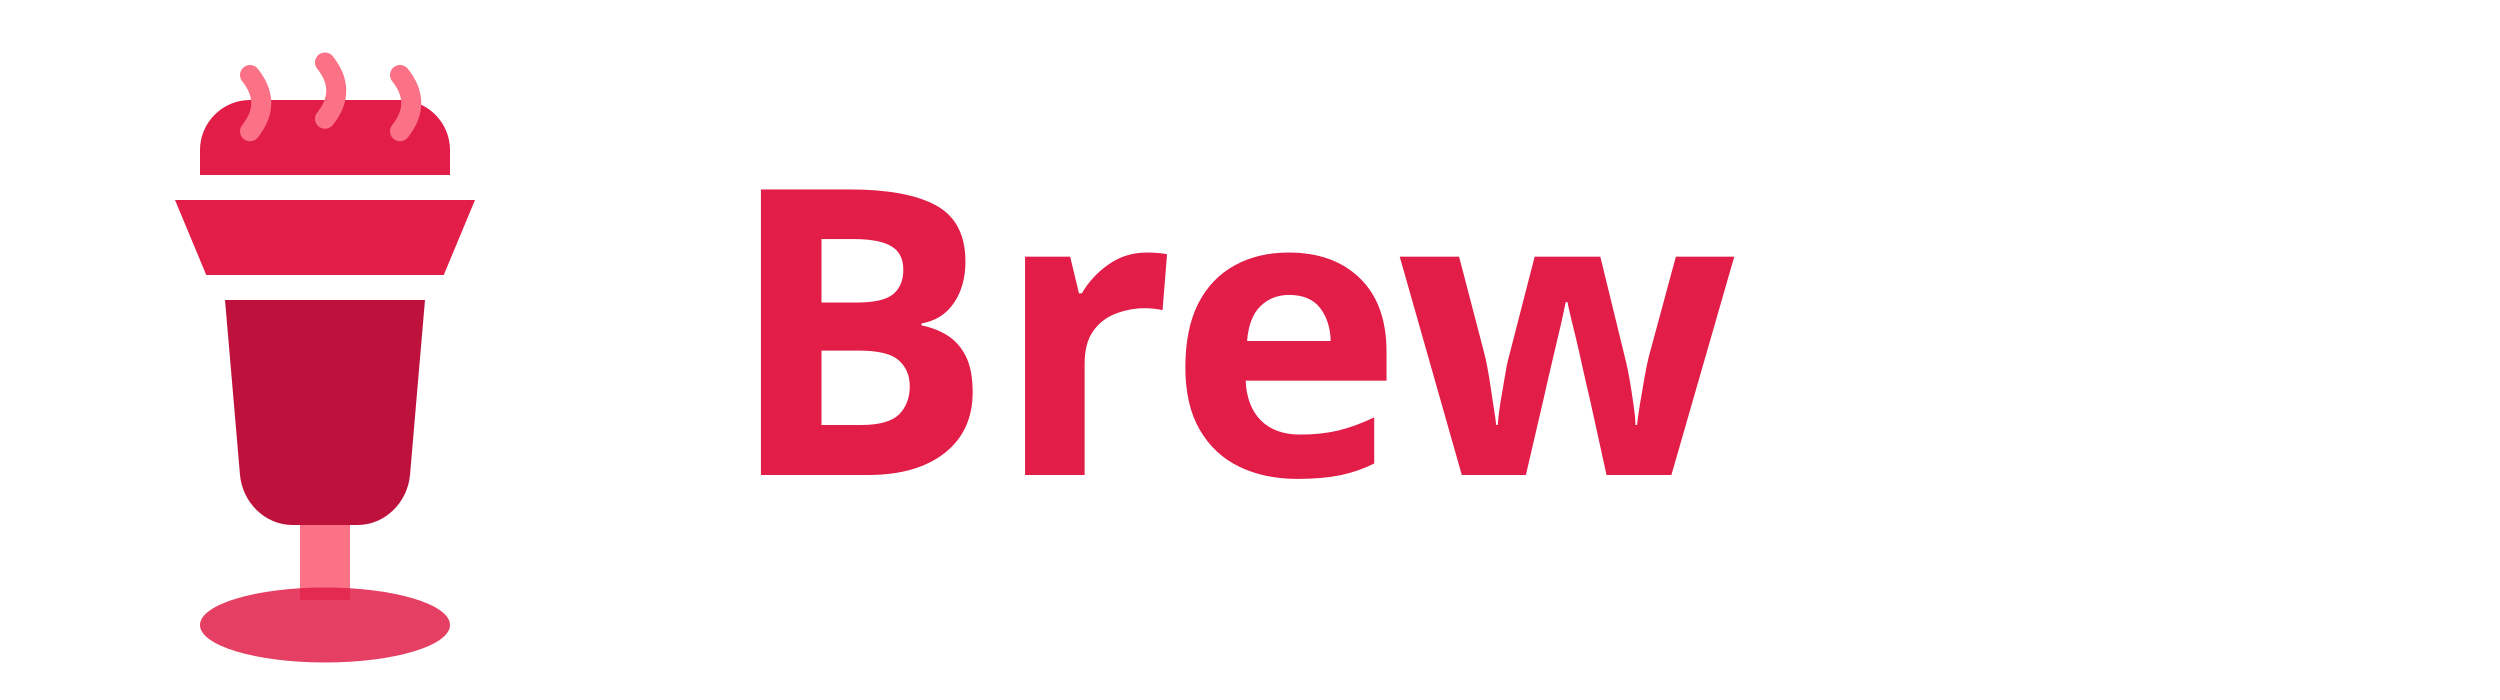
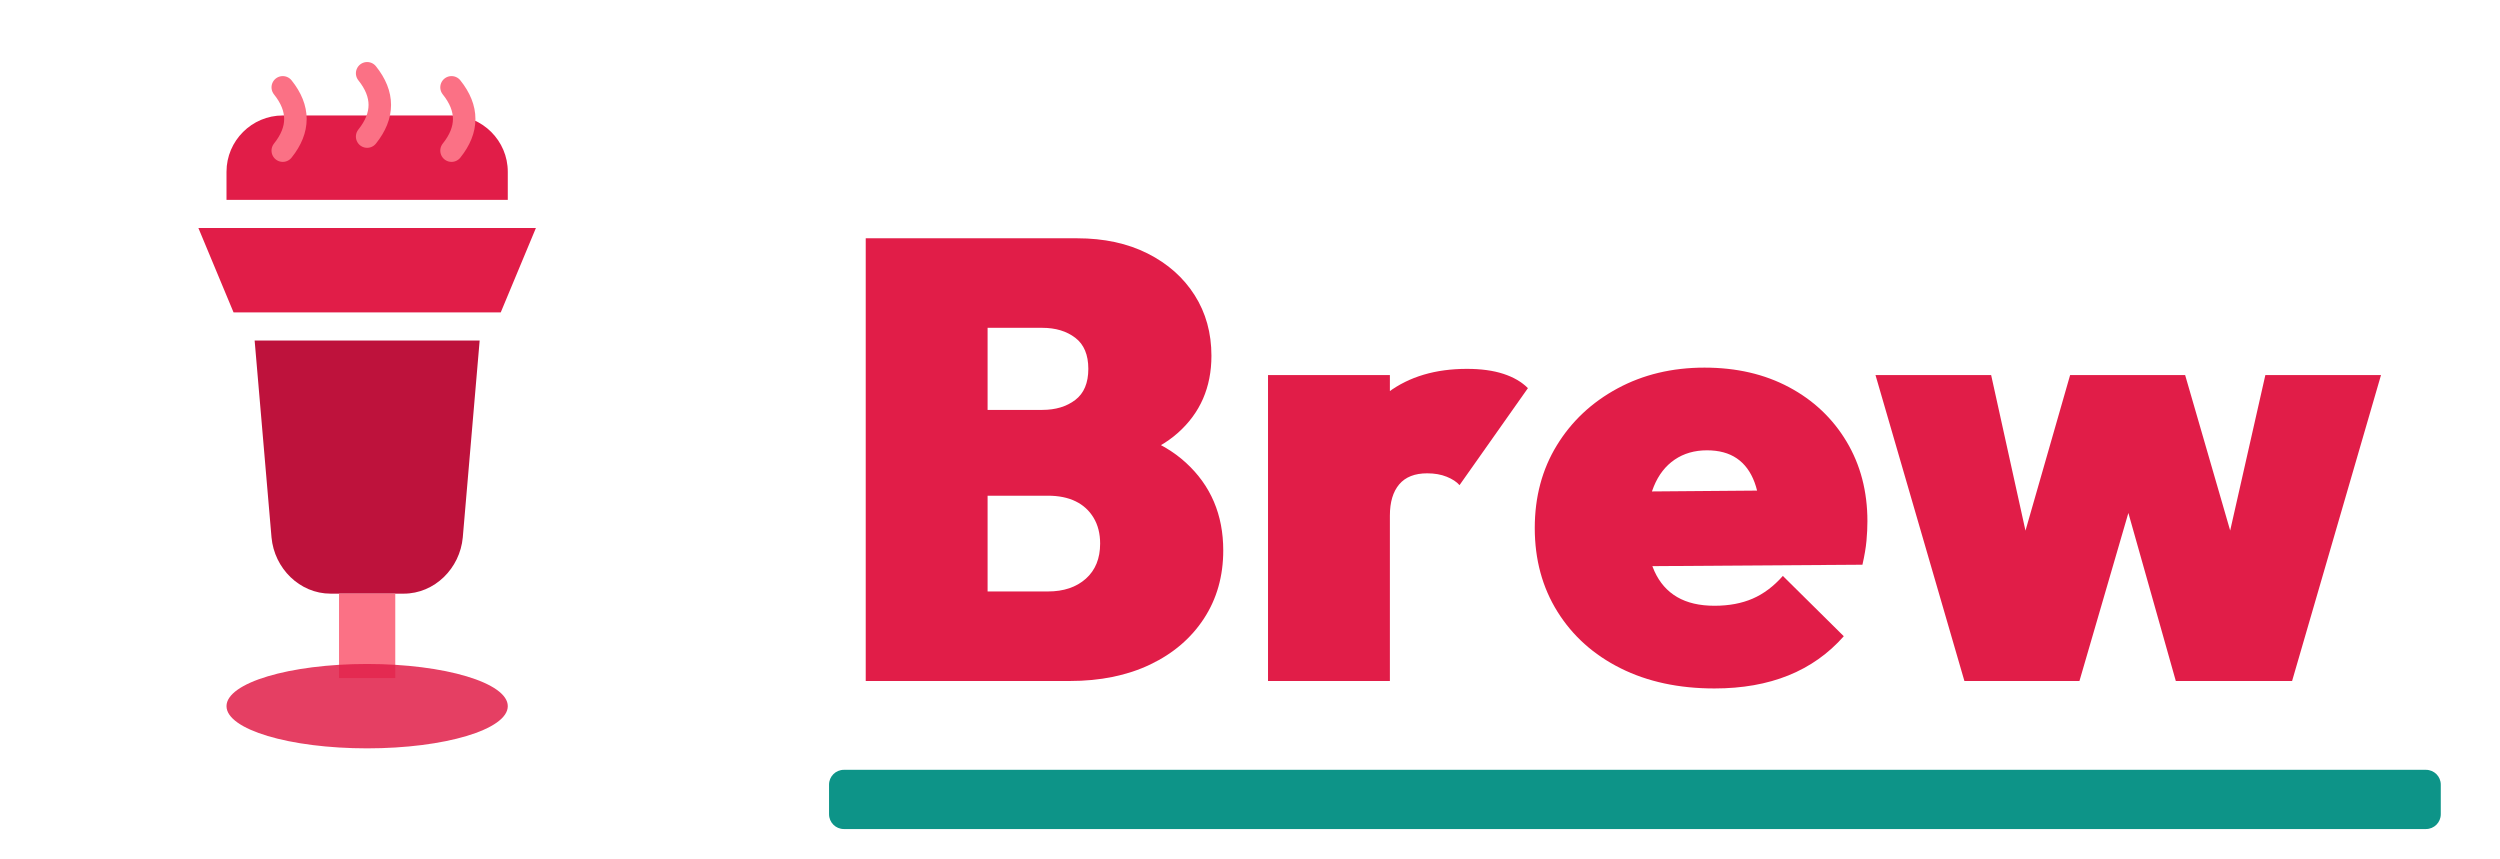
- <svg xmlns="http://www.w3.org/2000/svg" viewBox="0 0 200 56" fill="none" role="img" aria-label="Brew">
-   <g transform="translate(2,4)">
+ <svg xmlns="http://www.w3.org/2000/svg" viewBox="0 0 168.87 58.00" fill="none" role="img" aria-label="Brew">
+   <g transform="translate(2,4) scale(0.95)">
    <path fill="#E11D48" d="M14 8c0-2.2 1.8-4 4-4h12c2.2 0 4 1.8 4 4v2H14V8z" />
    <path fill="#E11D48" d="M12 12h24l-2.5 6H14.5L12 12z" />
    <path fill="#BE123C" d="M16 20h16l-1.2 14c-.2 2.2-2 4-4.2 4h-5.2c-2.2 0-4-1.8-4.2-4L16 20z" />
    <path fill="#FB7185" d="M22 38h4v6h-4z" />
    <ellipse cx="24" cy="46" rx="10" ry="3" fill="#E11D48" opacity=".85" />
    <path stroke="#FB7185" stroke-width="1.6" stroke-linecap="round" fill="none" d="M18 2c1.2 1.5 1.2 3 0 4.5M24 1c1.2 1.5 1.2 3 0 4.5M30 2c1.2 1.5 1.2 3 0 4.5" />
  </g>
-   <text x="58" y="38" font-family="Outfit, IBM Plex Sans, system-ui, sans-serif" font-size="32" font-weight="700" fill="#E11D48">Brew</text>
+   <path fill="#E11D48" d="M65.282 46.0V39.952H70.784Q72.38 39.952 73.346 39.091Q74.312 38.23 74.312 36.718Q74.312 35.71 73.871 34.975Q73.43 34.24 72.653 33.862Q71.876 33.484 70.784 33.484H65.282V27.688H70.406Q71.75 27.688 72.632 27.016Q73.514 26.344 73.514 24.916Q73.514 23.488 72.632 22.816Q71.75 22.144 70.406 22.144H65.282V16.096H72.758Q75.488 16.096 77.525 17.125Q79.562 18.154 80.696 19.939Q81.83 21.724 81.83 24.034Q81.83 27.226 79.562 29.242Q77.294 31.258 72.926 31.552L72.842 28.654Q77.588 28.948 80.108 31.258Q82.628 33.568 82.628 37.18Q82.628 39.784 81.326 41.779Q80.024 43.774 77.693 44.887Q75.362 46.0 72.254 46.0ZM58.478 46.0V16.096H66.71V46.0Z" />
+   <path fill="#E11D48" d="M85.652 46.0V25.336H93.884V46.0ZM93.884 34.828 90.062 31.426Q91.658 28.066 93.779 26.491Q95.899 24.916 99.092 24.916Q100.52 24.916 101.549 25.252Q102.578 25.588 103.208 26.218L98.588 32.77Q98.294 32.434 97.722 32.203Q97.151 31.972 96.404 31.972Q95.144 31.972 94.514 32.717Q93.884 33.463 93.884 34.828Z" />
+   <path fill="#E11D48" d="M115.808 46.504Q112.196 46.504 109.466 45.139Q106.736 43.774 105.203 41.317Q103.67 38.86 103.67 35.668Q103.67 32.518 105.161 30.082Q106.652 27.646 109.256 26.239Q111.86 24.832 115.136 24.832Q118.37 24.832 120.848 26.155Q123.326 27.478 124.733 29.83Q126.14 32.182 126.14 35.206Q126.14 35.836 126.077 36.529Q126.014 37.222 125.804 38.146L107.156 38.272V33.232L122.738 33.106L118.916 35.332Q118.916 33.652 118.517 32.581Q118.118 31.51 117.32 30.964Q116.522 30.418 115.304 30.418Q114.044 30.418 113.12 31.048Q112.196 31.678 111.713 32.854Q111.23 34.03 111.23 35.71Q111.23 37.432 111.755 38.587Q112.28 39.742 113.288 40.33Q114.296 40.918 115.808 40.918Q117.278 40.918 118.391 40.435Q119.504 39.952 120.428 38.902L124.544 42.976Q122.99 44.74 120.806 45.622Q118.622 46.504 115.808 46.504Z" />
+   <path fill="#E11D48" d="M132.692 46.0 126.686 25.336H134.498L137.816 40.372L135.506 40.414L139.832 25.336H147.602L151.97 40.414L149.618 40.372L153.02 25.336H160.832L154.826 46.0H146.972L142.94 31.72H144.62L140.462 46.0Z" />
+   <rect x="56" y="52" width="108.87" height="4" rx="1" fill="#0D9488" />
</svg>
